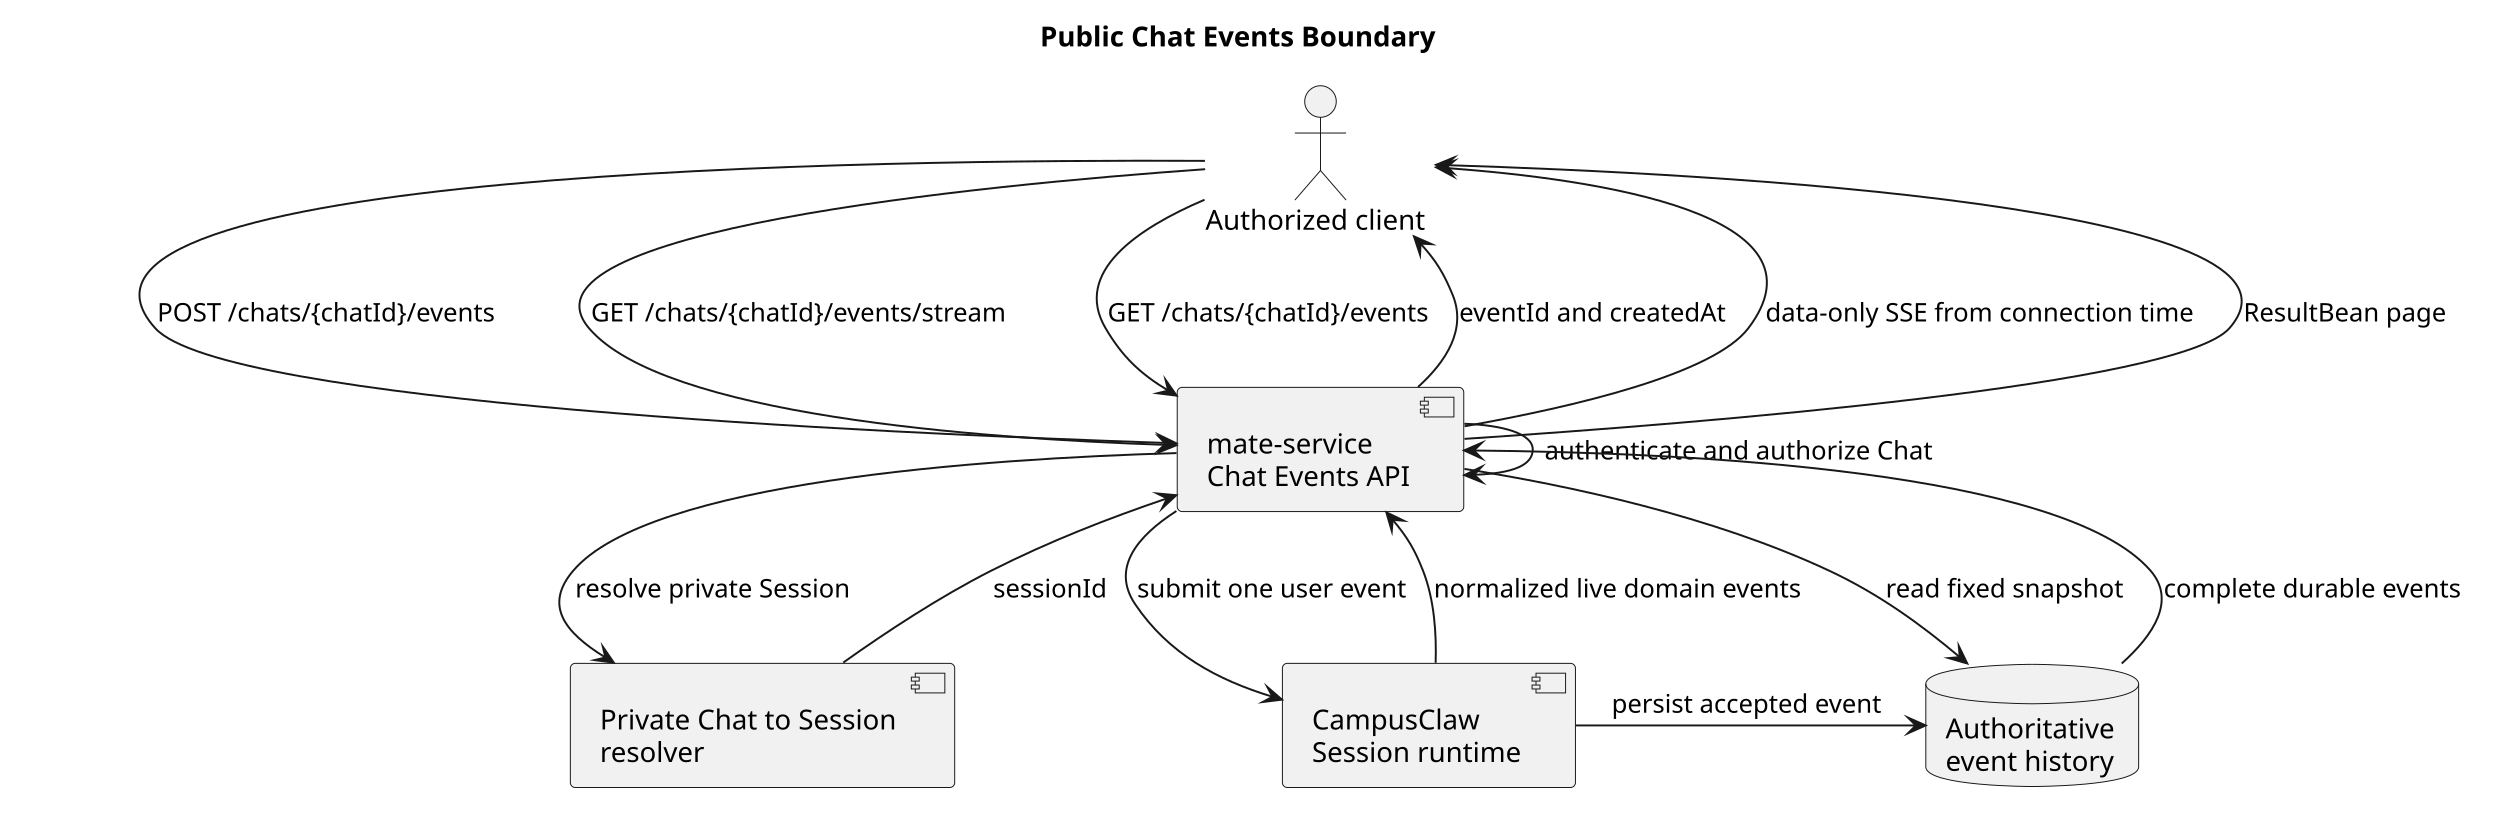
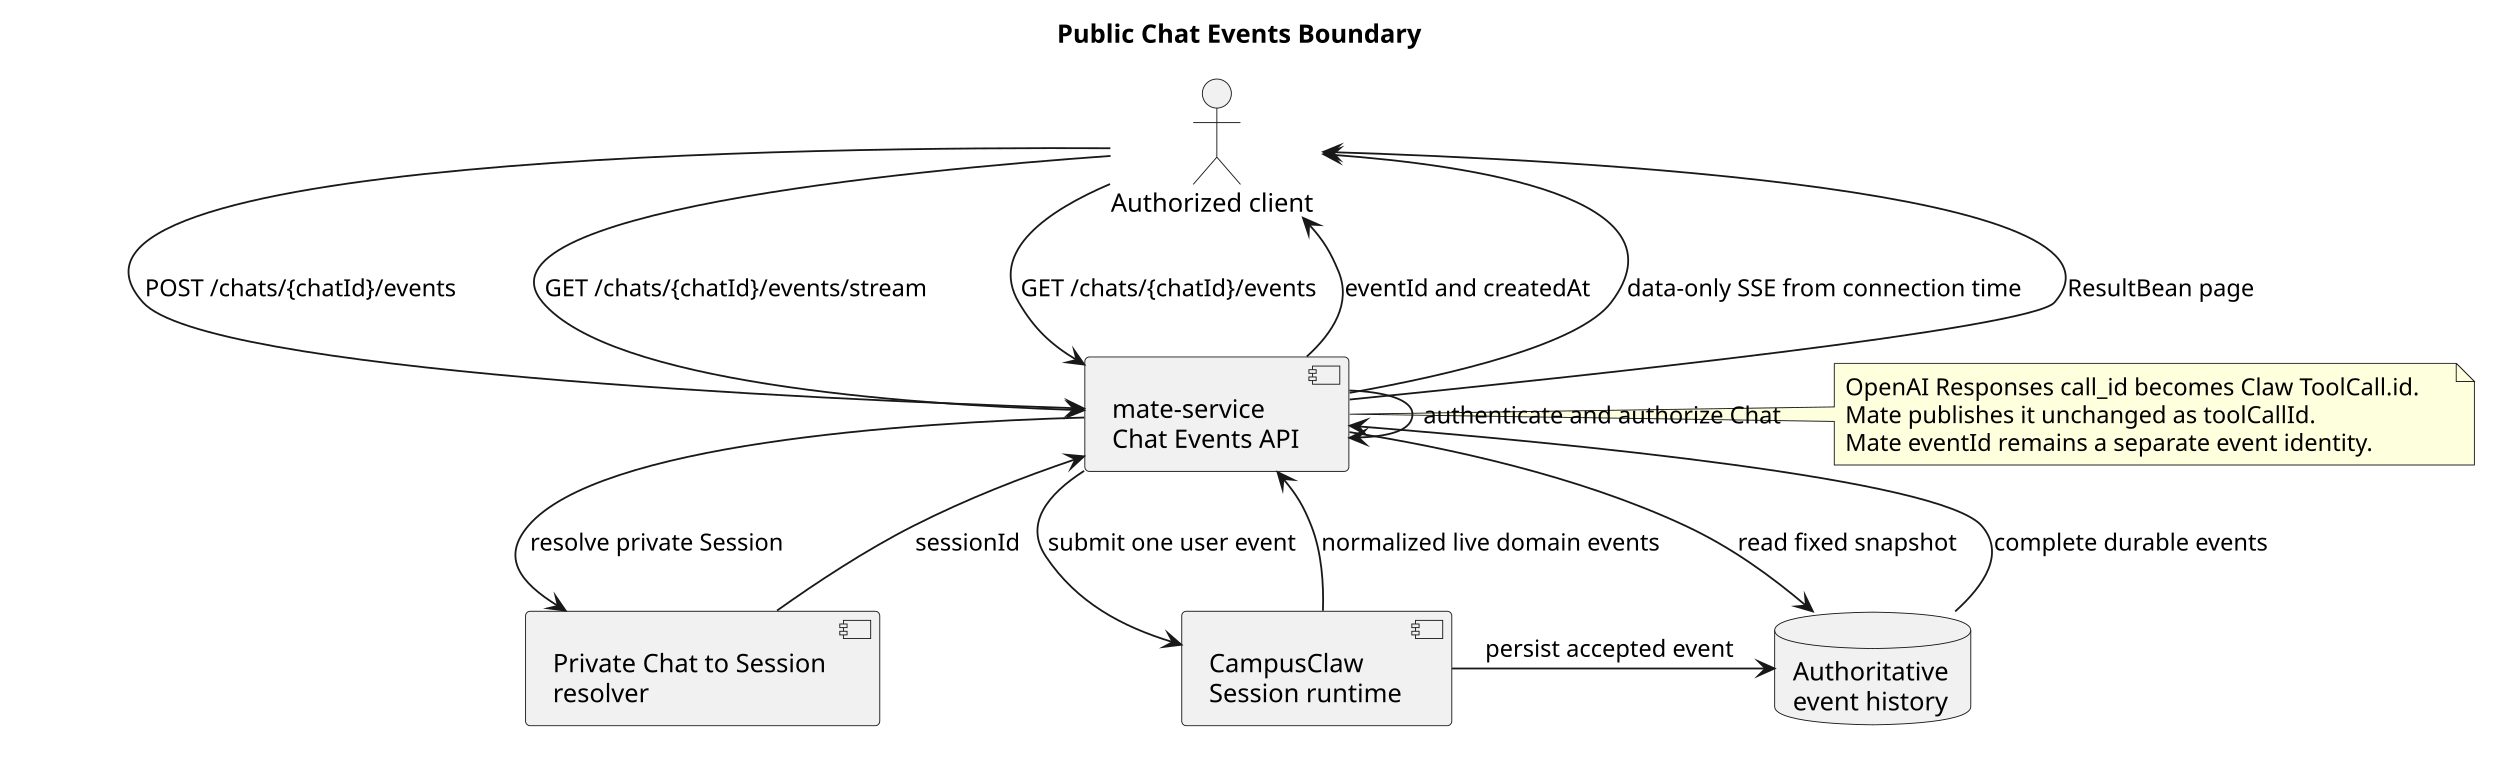
- <svg xmlns="http://www.w3.org/2000/svg" contentStyleType="text/css" data-diagram-type="DESCRIPTION" height="423px" preserveAspectRatio="none" style="width:1268px;height:423px;background:#FFFFFF;" version="1.1" viewBox="0 0 1268 423" width="1268px" zoomAndPan="magnify">
+ <svg xmlns="http://www.w3.org/2000/svg" contentStyleType="text/css" data-diagram-type="DESCRIPTION" height="423px" preserveAspectRatio="none" style="width:1376px;height:423px;background:#FFFFFF;" version="1.1" viewBox="0 0 1376 423" width="1376px" zoomAndPan="magnify">
  <defs />
  <g>
    <g class="title" data-source-line="1">
-       <text fill="#000000" font-family="sans-serif" font-size="14" font-weight="700" lengthAdjust="spacing" textLength="206.411" x="527.498" y="23.535">Public Chat Events Boundary</text>
+       <text fill="#000000" font-family="sans-serif" font-size="14" font-weight="700" lengthAdjust="spacing" textLength="206.411" x="581.747" y="23.535">Public Chat Events Boundary</text>
    </g>
-     <g class="entity" data-qualified-name="Client" data-source-line="10" id="ent0001">
+     <g class="entity" data-qualified-name="Client" data-source-line="13" id="ent0001">
      <ellipse cx="669.752" cy="51.488" fill="#F1F1F1" rx="8" ry="8" style="stroke:#181818;stroke-width:0.5;" />
      <path d="M669.752,59.488 L669.752,86.488 M656.752,67.488 L682.752,67.488 M669.752,86.488 L656.752,101.488 M669.752,86.488 L682.752,101.488" fill="none" style="stroke:#181818;stroke-width:0.5;" />
      <text fill="#000000" font-family="sans-serif" font-size="14" lengthAdjust="spacing" textLength="116.703" x="611.4" y="116.523">Authorized client</text>
    </g>
-     <g class="entity" data-qualified-name="Mate" data-source-line="11" id="ent0002">
+     <g class="entity" data-qualified-name="Mate" data-source-line="14" id="ent0002">
      <rect fill="#F1F1F1" height="62.977" rx="2.5" ry="2.5" style="stroke:#181818;stroke-width:0.5;" width="145.328" x="597.09" y="196.478" />
      <rect fill="#F1F1F1" height="10" style="stroke:#181818;stroke-width:0.5;" width="15" x="722.418" y="201.478" />
      <rect fill="#F1F1F1" height="2" style="stroke:#181818;stroke-width:0.5;" width="4" x="720.418" y="203.478" />
      <rect fill="#F1F1F1" height="2" style="stroke:#181818;stroke-width:0.5;" width="4" x="720.418" y="207.478" />
      <text fill="#000000" font-family="sans-serif" font-size="14" lengthAdjust="spacing" textLength="88.867" x="612.09" y="230.013">mate-service</text>
      <text fill="#000000" font-family="sans-serif" font-size="14" lengthAdjust="spacing" textLength="105.328" x="612.09" y="246.502">Chat Events API</text>
    </g>
-     <g class="entity" data-qualified-name="Resolver" data-source-line="12" id="ent0003">
+     <g class="entity" data-qualified-name="Resolver" data-source-line="15" id="ent0003">
      <rect fill="#F1F1F1" height="62.977" rx="2.5" ry="2.5" style="stroke:#181818;stroke-width:0.5;" width="194.943" x="289.28" y="336.448" />
      <rect fill="#F1F1F1" height="10" style="stroke:#181818;stroke-width:0.5;" width="15" x="464.223" y="341.448" />
      <rect fill="#F1F1F1" height="2" style="stroke:#181818;stroke-width:0.5;" width="4" x="462.223" y="343.448" />
      <rect fill="#F1F1F1" height="2" style="stroke:#181818;stroke-width:0.5;" width="4" x="462.223" y="347.448" />
      <text fill="#000000" font-family="sans-serif" font-size="14" lengthAdjust="spacing" textLength="154.943" x="304.28" y="369.983">Private Chat to Session</text>
      <text fill="#000000" font-family="sans-serif" font-size="14" lengthAdjust="spacing" textLength="54.086" x="304.28" y="386.472">resolver</text>
    </g>
-     <g class="entity" data-qualified-name="Claw" data-source-line="13" id="ent0004">
+     <g class="entity" data-qualified-name="Claw" data-source-line="16" id="ent0004">
      <rect fill="#F1F1F1" height="62.977" rx="2.5" ry="2.5" style="stroke:#181818;stroke-width:0.5;" width="148.637" x="650.43" y="336.448" />
      <rect fill="#F1F1F1" height="10" style="stroke:#181818;stroke-width:0.5;" width="15" x="779.067" y="341.448" />
      <rect fill="#F1F1F1" height="2" style="stroke:#181818;stroke-width:0.5;" width="4" x="777.067" y="343.448" />
      <rect fill="#F1F1F1" height="2" style="stroke:#181818;stroke-width:0.5;" width="4" x="777.067" y="347.448" />
      <text fill="#000000" font-family="sans-serif" font-size="14" lengthAdjust="spacing" textLength="87.377" x="665.43" y="369.983">CampusClaw</text>
      <text fill="#000000" font-family="sans-serif" font-size="14" lengthAdjust="spacing" textLength="108.637" x="665.43" y="386.472">Session runtime</text>
    </g>
-     <g class="entity" data-qualified-name="History" data-source-line="14" id="ent0005">
+     <g class="entity" data-qualified-name="History" data-source-line="17" id="ent0005">
      <path d="M976.77,346.948 C976.77,336.948 1030.746,336.948 1030.746,336.948 C1030.746,336.948 1084.721,336.948 1084.721,346.948 L1084.721,388.925 C1084.721,398.925 1030.746,398.925 1030.746,398.925 C1030.746,398.925 976.77,398.925 976.77,388.925 L976.77,346.948" fill="#F1F1F1" style="stroke:#181818;stroke-width:0.5;" />
      <path d="M976.77,346.948 C976.77,356.948 1030.746,356.948 1030.746,356.948 C1030.746,356.948 1084.721,356.948 1084.721,346.948" fill="none" style="stroke:#181818;stroke-width:0.5;" />
      <text fill="#000000" font-family="sans-serif" font-size="14" lengthAdjust="spacing" textLength="87.944" x="986.77" y="374.483">Authoritative</text>
      <text fill="#000000" font-family="sans-serif" font-size="14" lengthAdjust="spacing" textLength="87.951" x="986.77" y="390.972">event history</text>
    </g>
-     <g class="link" data-entity-1="ent0001" data-entity-2="ent0002" data-link-type="dependency" data-source-line="16" id="lnk6">
+     <g class="entity" data-qualified-name="GMN16" data-source-line="32" id="ent0017">
+       <path d="M1009.59,199.998 L1009.59,223.968 L742.82,227.968 L1009.59,231.968 L1009.59,255.93 A0,0 0 0 0 1009.59,255.93 L1361.906,255.93 A0,0 0 0 0 1361.906,255.93 L1361.906,209.998 L1351.906,199.998 L1009.59,199.998 A0,0 0 0 0 1009.59,199.998" fill="#FEFFDD" style="stroke:#181818;stroke-width:0.5;" />
+       <path d="M1351.906,199.998 L1351.906,209.998 L1361.906,209.998 L1351.906,199.998" fill="#FEFFDD" style="stroke:#181818;stroke-width:0.5;" />
+       <text fill="#000000" font-family="sans-serif" font-size="13" lengthAdjust="spacing" textLength="331.316" x="1015.59" y="217.567">OpenAI Responses call_id becomes Claw ToolCall.id.</text>
+       <text fill="#000000" font-family="sans-serif" font-size="13" lengthAdjust="spacing" textLength="267.947" x="1015.59" y="232.877">Mate publishes it unchanged as toolCallId.</text>
+       <text fill="#000000" font-family="sans-serif" font-size="13" lengthAdjust="spacing" textLength="298.359" x="1015.59" y="248.188">Mate eventId remains a separate event identity.</text>
+     </g>
+     <g class="link" data-entity-1="ent0001" data-entity-2="ent0002" data-link-type="dependency" data-source-line="19" id="lnk6">
      <path d="M611.14,81.588 C448.12,80.778 6,85.898 78.75,166.478 C112.88,204.278 441.103,219.579 591.623,224.679" fill="none" id="Client-to-Mate" style="stroke:#181818;stroke-width:1;" />
      <polygon fill="#181818" points="596.62,224.848,587.761,220.546,591.623,224.679,587.49,228.541,596.62,224.848" style="stroke:#181818;stroke-width:1;stroke-linejoin:miter;stroke-miterlimit:10;" />
      <text fill="#000000" font-family="sans-serif" font-size="13" lengthAdjust="spacing" textLength="178.388" x="79.75" y="163.047">POST /chats/{chatId}/events</text>
    </g>
-     <g class="link" data-entity-1="ent0002" data-entity-2="ent0001" data-link-type="dependency" data-source-line="22" id="lnk12">
+     <g class="link" data-entity-1="ent0002" data-entity-2="ent0001" data-link-type="dependency" data-source-line="25" id="lnk12">
      <path d="M719.22,196.278 C733.7,183.178 743.95,166.898 736.75,149.478 C732.28,138.658 728.505,132.366 720.515,123.586" fill="none" id="Mate-to-Client" style="stroke:#181818;stroke-width:1;" />
      <polygon fill="#181818" points="717.15,119.888,720.249,129.237,720.515,123.586,726.166,123.853,717.15,119.888" style="stroke:#181818;stroke-width:1;stroke-linejoin:miter;stroke-miterlimit:10;" />
      <text fill="#000000" font-family="sans-serif" font-size="13" lengthAdjust="spacing" textLength="138.246" x="740.1" y="163.047">eventId and createdAt</text>
    </g>
-     <g class="link" data-entity-1="ent0001" data-entity-2="ent0002" data-link-type="dependency" data-source-line="24" id="lnk13">
+     <g class="link" data-entity-1="ent0001" data-entity-2="ent0002" data-link-type="dependency" data-source-line="27" id="lnk13">
      <path d="M611.25,85.818 C496.57,93.978 256.82,117.158 298.75,166.478 C336.21,210.538 494.653,222.411 591.663,225.651" fill="none" id="Client-to-Mate-1" style="stroke:#181818;stroke-width:1;" />
      <polygon fill="#181818" points="596.66,225.818,587.798,221.52,591.663,225.651,587.532,229.516,596.66,225.818" style="stroke:#181818;stroke-width:1;stroke-linejoin:miter;stroke-miterlimit:10;" />
      <text fill="#000000" font-family="sans-serif" font-size="13" lengthAdjust="spacing" textLength="220.727" x="299.75" y="163.047">GET /chats/{chatId}/events/stream</text>
    </g>
-     <g class="link" data-entity-1="ent0002" data-entity-2="ent0001" data-link-type="dependency" data-source-line="26" id="lnk15">
+     <g class="link" data-entity-1="ent0002" data-entity-2="ent0001" data-link-type="dependency" data-source-line="29" id="lnk15">
      <path d="M742.83,216.208 C798.75,206.308 869.16,189.638 886.75,166.478 C930.56,108.788 811.617,90.943 733.367,85.213" fill="none" id="Mate-to-Client-1" style="stroke:#181818;stroke-width:1;" />
      <polygon fill="#181818" points="728.38,84.848,737.064,89.495,733.367,85.213,737.648,81.516,728.38,84.848" style="stroke:#181818;stroke-width:1;stroke-linejoin:miter;stroke-miterlimit:10;" />
      <text fill="#000000" font-family="sans-serif" font-size="13" lengthAdjust="spacing" textLength="226.605" x="895.45" y="163.047">data-only SSE from connection time</text>
    </g>
-     <g class="link" data-entity-1="ent0001" data-entity-2="ent0002" data-link-type="dependency" data-source-line="28" id="lnk16">
+     <g class="link" data-entity-1="ent0001" data-entity-2="ent0002" data-link-type="dependency" data-source-line="37" id="lnk19">
      <path d="M610.95,101.298 C576.99,115.778 544.01,138.028 560.75,166.478 C569.2,180.838 578.145,189.452 592.515,198.092" fill="none" id="Client-to-Mate-2" style="stroke:#181818;stroke-width:1;" />
      <polygon fill="#181818" points="596.8,200.668,591.148,192.603,592.515,198.092,587.026,199.459,596.8,200.668" style="stroke:#181818;stroke-width:1;stroke-linejoin:miter;stroke-miterlimit:10;" />
      <text fill="#000000" font-family="sans-serif" font-size="13" lengthAdjust="spacing" textLength="170.542" x="561.75" y="163.047">GET /chats/{chatId}/events</text>
    </g>
-     <g class="link" data-entity-1="ent0002" data-entity-2="ent0001" data-link-type="dependency" data-source-line="31" id="lnk19">
-       <path d="M742.78,222.598 C866.31,214.448 1105.6,195.148 1130.75,166.478 C1185.15,104.478 869.218,87.994 733.348,83.754" fill="none" id="Mate-to-Client-2" style="stroke:#181818;stroke-width:1;" />
+     <g class="link" data-entity-1="ent0002" data-entity-2="ent0001" data-link-type="dependency" data-source-line="40" id="lnk22">
+       <path d="M742.85,219.898 C869.64,207.298 1118.09,180.908 1130.75,166.478 C1185.15,104.478 869.218,87.994 733.348,83.754" fill="none" id="Mate-to-Client-2" style="stroke:#181818;stroke-width:1;" />
      <polygon fill="#181818" points="728.35,83.598,737.221,87.877,733.348,83.754,737.47,79.881,728.35,83.598" style="stroke:#181818;stroke-width:1;stroke-linejoin:miter;stroke-miterlimit:10;" />
      <text fill="#000000" font-family="sans-serif" font-size="13" lengthAdjust="spacing" textLength="103.568" x="1137.89" y="163.047">ResultBean page</text>
    </g>
-     <g class="link" data-entity-1="ent0002" data-entity-2="ent0002" data-link-type="dependency" data-source-line="17" id="lnk7">
+     <g class="link" data-entity-1="ent0002" data-entity-2="ent0002" data-link-type="dependency" data-source-line="20" id="lnk7">
      <path d="M742.71,214.938 C762.42,215.628 777.41,219.968 777.41,227.968 C777.41,235.958 767.417,240.123 747.707,240.813" fill="none" id="Mate-to-Mate" style="stroke:#181818;stroke-width:1;" />
      <polygon fill="#181818" points="742.71,240.988,751.844,244.671,747.707,240.813,751.564,236.676,742.71,240.988" style="stroke:#181818;stroke-width:1;stroke-linejoin:miter;stroke-miterlimit:10;" />
      <text fill="#000000" font-family="sans-serif" font-size="13" lengthAdjust="spacing" textLength="202.858" x="783.41" y="233.037">authenticate and authorize Chat</text>
    </g>
-     <g class="link" data-entity-1="ent0002" data-entity-2="ent0003" data-link-type="dependency" data-source-line="18" id="lnk8">
+     <g class="link" data-entity-1="ent0002" data-entity-2="ent0003" data-link-type="dependency" data-source-line="21" id="lnk8">
      <path d="M596.77,229.808 C497.91,232.678 329.29,244.268 290.75,289.448 C276.02,306.728 285.678,320.363 307.058,333.483" fill="none" id="Mate-to-Resolver" style="stroke:#181818;stroke-width:1;" />
      <polygon fill="#181818" points="311.32,336.098,305.741,327.982,307.058,333.483,301.557,334.8,311.32,336.098" style="stroke:#181818;stroke-width:1;stroke-linejoin:miter;stroke-miterlimit:10;" />
      <text fill="#000000" font-family="sans-serif" font-size="13" lengthAdjust="spacing" textLength="143.711" x="291.75" y="303.017">resolve private Session</text>
    </g>
-     <g class="link" data-entity-1="ent0003" data-entity-2="ent0002" data-link-type="dependency" data-source-line="19" id="lnk9">
+     <g class="link" data-entity-1="ent0003" data-entity-2="ent0002" data-link-type="dependency" data-source-line="22" id="lnk9">
      <path d="M427.69,336.058 C449.25,320.708 476.6,302.678 502.75,289.448 C532.47,274.418 562.096,262.918 591.906,252.778" fill="none" id="Resolver-to-Mate" style="stroke:#181818;stroke-width:1;" />
      <polygon fill="#181818" points="596.64,251.168,586.831,250.28,591.906,252.778,589.408,257.853,596.64,251.168" style="stroke:#181818;stroke-width:1;stroke-linejoin:miter;stroke-miterlimit:10;" />
      <text fill="#000000" font-family="sans-serif" font-size="13" lengthAdjust="spacing" textLength="58.862" x="503.75" y="303.017">sessionId</text>
    </g>
-     <g class="link" data-entity-1="ent0002" data-entity-2="ent0004" data-link-type="dependency" data-source-line="20" id="lnk10">
+     <g class="link" data-entity-1="ent0002" data-entity-2="ent0004" data-link-type="dependency" data-source-line="23" id="lnk10">
      <path d="M596.69,259.178 C576.68,271.998 563.47,288.208 575.75,306.448 C592.67,331.578 617.227,344.811 645.427,353.401" fill="none" id="Mate-to-Claw" style="stroke:#181818;stroke-width:1;" />
      <polygon fill="#181818" points="650.21,354.858,642.766,348.409,645.427,353.401,640.435,356.062,650.21,354.858" style="stroke:#181818;stroke-width:1;stroke-linejoin:miter;stroke-miterlimit:10;" />
      <text fill="#000000" font-family="sans-serif" font-size="13" lengthAdjust="spacing" textLength="140.67" x="576.75" y="303.017">submit one user event</text>
    </g>
-     <g class="link" data-entity-1="ent0004" data-entity-2="ent0002" data-link-type="dependency" data-source-line="25" id="lnk14">
+     <g class="link" data-entity-1="ent0004" data-entity-2="ent0002" data-link-type="dependency" data-source-line="28" id="lnk14">
      <path d="M728.15,336.178 C728.63,321.558 727.51,304.108 721.75,289.448 C717.55,278.758 713.833,272.452 706.373,263.652" fill="none" id="Claw-to-Mate" style="stroke:#181818;stroke-width:1;" />
      <polygon fill="#181818" points="703.14,259.838,705.909,269.29,706.373,263.652,712.011,264.117,703.14,259.838" style="stroke:#181818;stroke-width:1;stroke-linejoin:miter;stroke-miterlimit:10;" />
      <text fill="#000000" font-family="sans-serif" font-size="13" lengthAdjust="spacing" textLength="192.988" x="727.22" y="303.017">normalized live domain events</text>
    </g>
-     <g class="link" data-entity-1="ent0004" data-entity-2="ent0005" data-link-type="dependency" data-source-line="21" id="lnk11">
+     <g class="link" data-entity-1="ent0004" data-entity-2="ent0005" data-link-type="dependency" data-source-line="24" id="lnk11">
      <path d="M799.21,367.938 C854.06,367.938 922.37,367.938 971.68,367.938" fill="none" id="Claw-to-History" style="stroke:#181818;stroke-width:1;" />
      <polygon fill="#181818" points="976.68,367.938,967.68,363.938,971.68,367.938,967.68,371.938,976.68,367.938" style="stroke:#181818;stroke-width:1;stroke-linejoin:miter;stroke-miterlimit:10;" />
      <text fill="#000000" font-family="sans-serif" font-size="13" lengthAdjust="spacing" textLength="141.197" x="817.42" y="361.507">persist accepted event</text>
    </g>
-     <g class="link" data-entity-1="ent0002" data-entity-2="ent0005" data-link-type="dependency" data-source-line="29" id="lnk17">
+     <g class="link" data-entity-1="ent0002" data-entity-2="ent0005" data-link-type="dependency" data-source-line="38" id="lnk20">
      <path d="M742.75,237.838 C795.93,246.238 868.68,261.818 927.75,289.448 C953.29,301.398 974.819,317.134 993.979,333.303" fill="none" id="Mate-to-History" style="stroke:#181818;stroke-width:1;" />
      <polygon fill="#181818" points="997.8,336.528,993.502,327.667,993.979,333.303,988.342,333.781,997.8,336.528" style="stroke:#181818;stroke-width:1;stroke-linejoin:miter;stroke-miterlimit:10;" />
      <text fill="#000000" font-family="sans-serif" font-size="13" lengthAdjust="spacing" textLength="125.684" x="956.4" y="303.017">read fixed snapshot</text>
    </g>
-     <g class="link" data-entity-1="ent0005" data-entity-2="ent0002" data-link-type="dependency" data-source-line="30" id="lnk18">
-       <path d="M1076.14,336.518 C1092.37,321.978 1103.79,304.498 1090.75,289.448 C1046.56,238.458 855.92,229.494 747.58,228.504" fill="none" id="History-to-Mate" style="stroke:#181818;stroke-width:1;" />
-       <polygon fill="#181818" points="742.58,228.458,751.543,232.54,747.58,228.504,751.616,224.541,742.58,228.458" style="stroke:#181818;stroke-width:1;stroke-linejoin:miter;stroke-miterlimit:10;" />
+     <g class="link" data-entity-1="ent0005" data-entity-2="ent0002" data-link-type="dependency" data-source-line="39" id="lnk21">
+       <path d="M1076.14,336.518 C1092.37,321.978 1103.79,304.498 1090.75,289.448 C1068.32,263.568 862.334,243.836 747.834,234.706" fill="none" id="History-to-Mate" style="stroke:#181818;stroke-width:1;" />
+       <polygon fill="#181818" points="742.85,234.308,751.504,239.011,747.834,234.706,752.139,231.036,742.85,234.308" style="stroke:#181818;stroke-width:1;stroke-linejoin:miter;stroke-miterlimit:10;" />
      <text fill="#000000" font-family="sans-serif" font-size="13" lengthAdjust="spacing" textLength="154.997" x="1097.41" y="303.017">complete durable events</text>
    </g>
  </g>
</svg>
